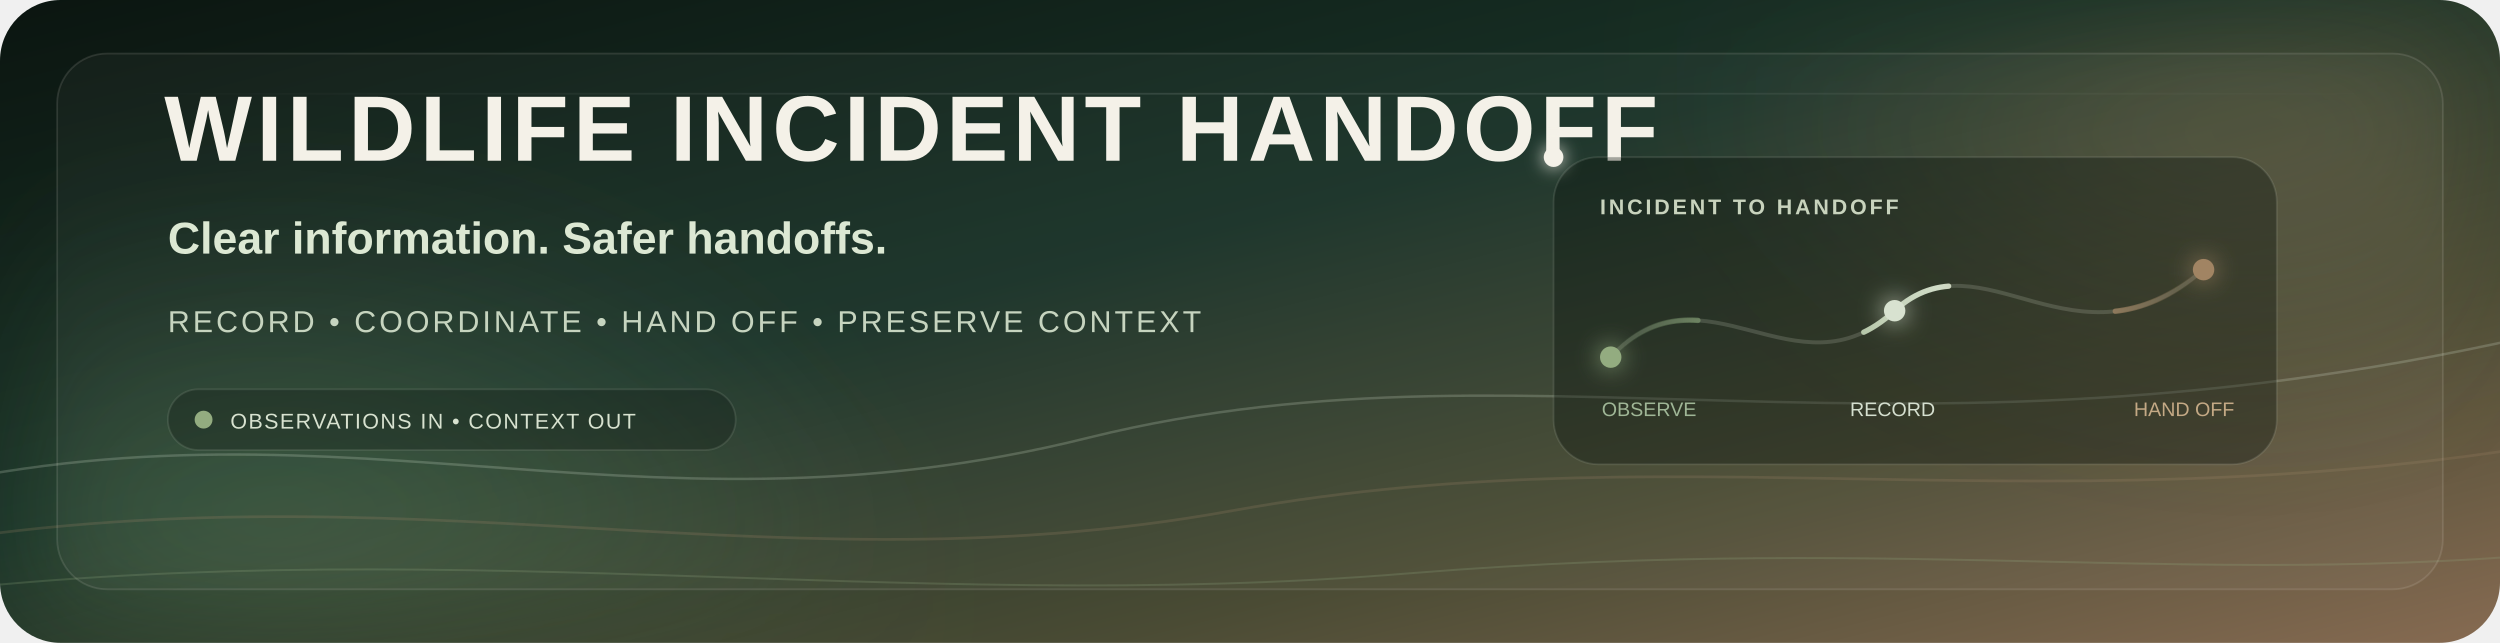
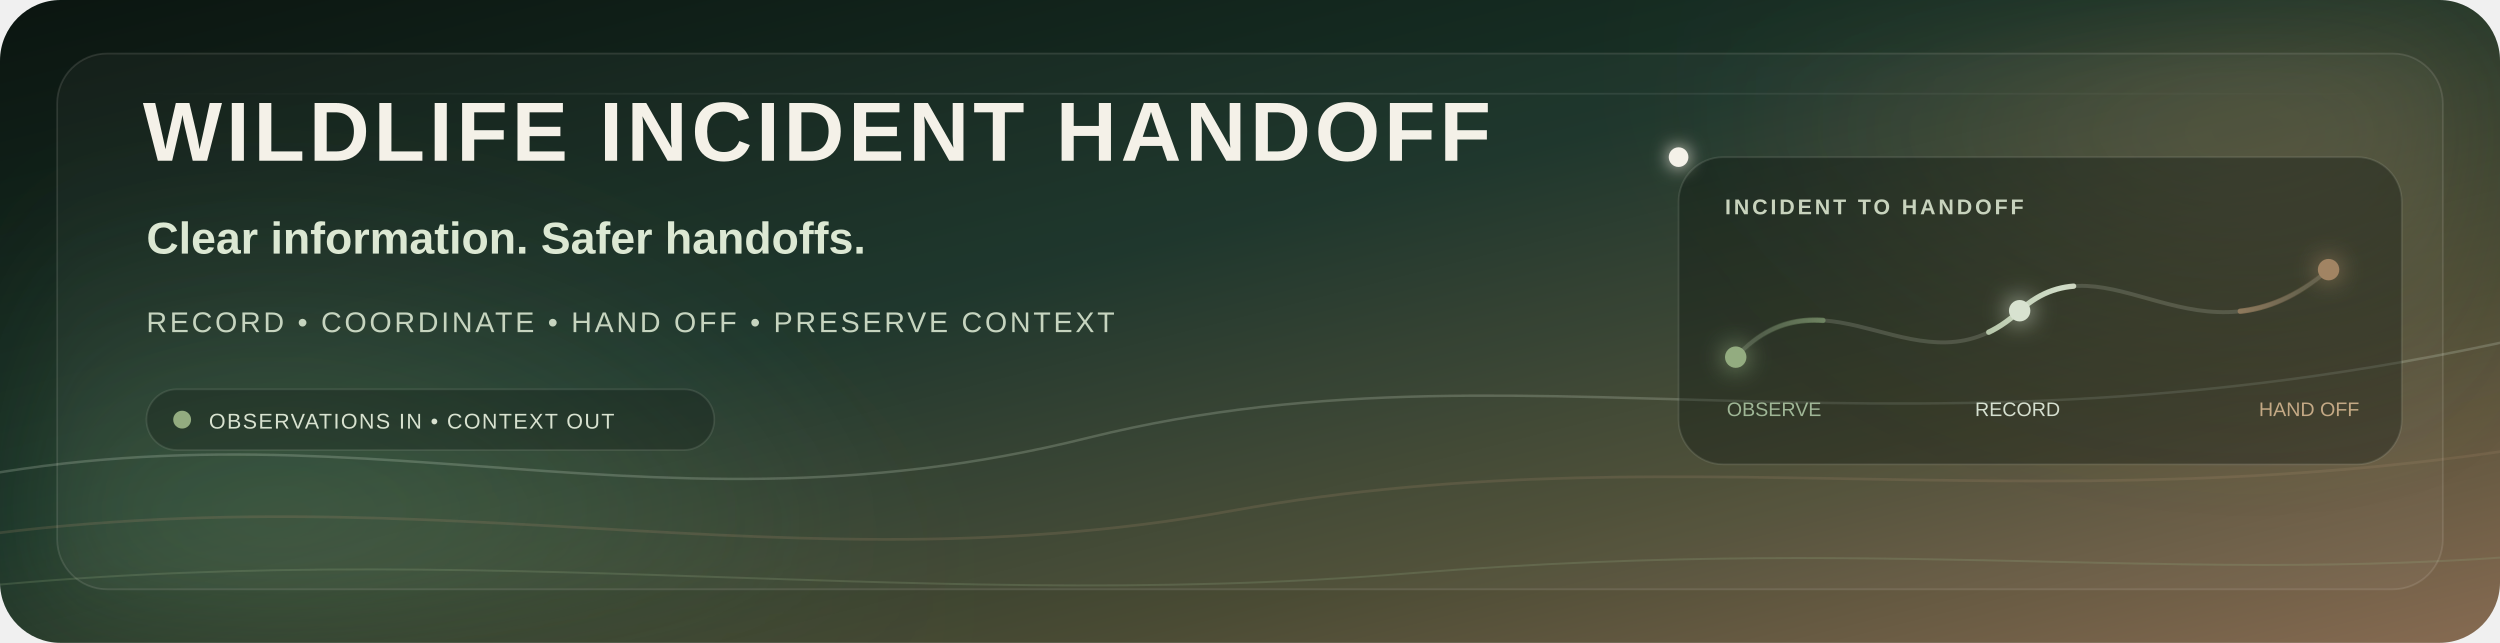
<svg xmlns="http://www.w3.org/2000/svg" width="1400" height="360" viewBox="0 0 1400 360" role="img" aria-labelledby="title desc">
  <defs>
    <linearGradient id="bg" x1="0" y1="0" x2="1" y2="1">
      <stop offset="0%" stop-color="#0b1510" />
      <stop offset="42%" stop-color="#183126" />
      <stop offset="72%" stop-color="#4a4b34" />
      <stop offset="100%" stop-color="#876b52" />
    </linearGradient>
    <linearGradient id="route" x1="0" y1="0" x2="1" y2="0">
      <stop offset="0%" stop-color="#7fa56f" stop-opacity="0" />
      <stop offset="25%" stop-color="#93ac80" stop-opacity=".95" />
      <stop offset="55%" stop-color="#dce8d3" stop-opacity=".92" />
      <stop offset="82%" stop-color="#a18463" stop-opacity=".9" />
      <stop offset="100%" stop-color="#a18463" stop-opacity="0" />
    </linearGradient>
    <linearGradient id="glassLine" x1="0" y1="0" x2="1" y2="0">
      <stop offset="0%" stop-color="#ffffff" stop-opacity="0" />
      <stop offset="50%" stop-color="#ffffff" stop-opacity=".26" />
      <stop offset="100%" stop-color="#ffffff" stop-opacity="0" />
    </linearGradient>
    <radialGradient id="greenGlow">
      <stop offset="0%" stop-color="#83a873" stop-opacity=".34" />
      <stop offset="100%" stop-color="#83a873" stop-opacity="0" />
    </radialGradient>
    <radialGradient id="warmGlow">
      <stop offset="0%" stop-color="#b68f66" stop-opacity=".3" />
      <stop offset="100%" stop-color="#b68f66" stop-opacity="0" />
    </radialGradient>
    <filter id="blur" x="-50%" y="-50%" width="200%" height="200%">
      <feGaussianBlur stdDeviation="46" />
    </filter>
    <filter id="softGlow" x="-60%" y="-60%" width="220%" height="220%">
      <feGaussianBlur stdDeviation="7" result="b" />
      <feMerge>
        <feMergeNode in="b" />
        <feMergeNode in="SourceGraphic" />
      </feMerge>
    </filter>
    <filter id="packetGlow" x="-100%" y="-100%" width="300%" height="300%">
      <feGaussianBlur stdDeviation="5" result="b" />
      <feMerge>
        <feMergeNode in="b" />
        <feMergeNode in="SourceGraphic" />
      </feMerge>
    </filter>
    <clipPath id="clip">
      <rect width="1400" height="360" rx="34" />
    </clipPath>
    <path id="handoffPath" d="M32 112 C84 56 136 137 191 86 C240 41 292 125 364 63" />
  </defs>
  <g clip-path="url(#clip)">
    <rect width="1400" height="360" fill="url(#bg)" />
    <ellipse cx="155" cy="330" rx="360" ry="230" fill="url(#greenGlow)" filter="url(#blur)">
      <animate attributeName="cx" values="110;270;110" dur="14s" repeatCount="indefinite" />
      <animate attributeName="cy" values="325;275;325" dur="11s" repeatCount="indefinite" />
    </ellipse>
    <ellipse cx="1260" cy="40" rx="330" ry="210" fill="url(#warmGlow)" filter="url(#blur)">
      <animate attributeName="cx" values="1290;1130;1290" dur="16s" repeatCount="indefinite" />
      <animate attributeName="cy" values="15;82;15" dur="12s" repeatCount="indefinite" />
    </ellipse>
    <g opacity=".22" fill="none">
      <path d="M-80 282 C180 210 350 310 610 245 C870 181 1085 281 1490 170" stroke="#d8e2d0" stroke-width="1.4">
        <animateTransform attributeName="transform" type="translate" values="-18 0;34 -6;-18 0" dur="15s" repeatCount="indefinite" />
      </path>
      <path d="M-100 315 C205 250 420 335 690 286 C955 238 1175 305 1500 235" stroke="#a18463" stroke-width="1.5">
        <animateTransform attributeName="transform" type="translate" values="24 0;-32 7;24 0" dur="18s" repeatCount="indefinite" />
      </path>
      <path d="M-70 335 C240 295 500 345 790 321 C1075 298 1240 332 1470 306" stroke="#93ac80" stroke-width="1.1">
        <animateTransform attributeName="transform" type="translate" values="-15 0;22 -3;-15 0" dur="21s" repeatCount="indefinite" />
      </path>
    </g>
    <rect x="32" y="30" width="1336" height="300" rx="28" fill="#ffffff" fill-opacity=".035" stroke="#e8e3d8" stroke-opacity=".13" />
    <rect x="60" y="52" width="1280" height="1" fill="url(#glassLine)" opacity=".45">
      <animate attributeName="opacity" values=".18;.5;.18" dur="6s" repeatCount="indefinite" />
    </rect>
-     <g transform="translate(92 90)">
-       <text x="0" y="0" fill="#f4f1e8" font-family="Segoe UI, Arial, sans-serif" font-size="52" font-weight="750" letter-spacing="2.6">WILDLIFE INCIDENT HANDOFF</text>
+     <g transform="translate(80 90)">
+       <text x="0" y="0" fill="#f4f1e8" font-family="Segoe UI, Arial, sans-serif" font-size="47" font-weight="750" letter-spacing="2.3">WILDLIFE INCIDENT HANDOFF</text>
      <text x="2" y="52" fill="#dce8d3" font-family="Segoe UI, Arial, sans-serif" font-size="25" font-weight="600">Clear information. Safer handoffs.</text>
-       <text x="2" y="96" fill="#c6d4bf" font-family="Segoe UI, Arial, sans-serif" font-size="17" letter-spacing="1.7">RECORD  •  COORDINATE  •  HAND OFF  •  PRESERVE CONTEXT</text>
+       <text x="2" y="96" fill="#c6d4bf" font-family="Segoe UI, Arial, sans-serif" font-size="16" letter-spacing="1.55">RECORD  •  COORDINATE  •  HAND OFF  •  PRESERVE CONTEXT</text>
      <g transform="translate(2 128)">
        <rect width="318" height="34" rx="17" fill="#0b1510" fill-opacity=".28" stroke="#d8e2d0" stroke-opacity=".12" />
        <circle cx="20" cy="17" r="5" fill="#93ac80">
          <animate attributeName="opacity" values=".45;1;.45" dur="2.8s" repeatCount="indefinite" />
        </circle>
        <text x="35" y="22" fill="#d8e2d0" font-family="Segoe UI, Arial, sans-serif" font-size="12" letter-spacing=".8">OBSERVATIONS IN • CONTEXT OUT</text>
      </g>
    </g>
-     <g transform="translate(870 88)">
+     <g transform="translate(940 88)">
      <rect width="405" height="172" rx="25" fill="#07100b" fill-opacity=".34" stroke="#d8e2d0" stroke-opacity=".13" />
      <text x="26" y="32" fill="#c8d3bd" font-family="Segoe UI, Arial, sans-serif" font-size="12" font-weight="700" letter-spacing="1.6">INCIDENT TO HANDOFF</text>
      <use href="#handoffPath" fill="none" stroke="#d8e2d0" stroke-opacity=".18" stroke-width="2.2" />
      <use href="#handoffPath" fill="none" stroke="url(#route)" stroke-width="3" stroke-linecap="round" stroke-dasharray="55 95">
        <animate attributeName="stroke-dashoffset" values="0;-300" dur="5.4s" repeatCount="indefinite" />
      </use>
      <circle r="5.5" fill="#f4f1e8" filter="url(#packetGlow)">
        <animateMotion dur="4.6s" repeatCount="indefinite" rotate="auto">
          <mpath href="#handoffPath" />
        </animateMotion>
        <animate attributeName="opacity" values="0;1;1;0" keyTimes="0;.08;.9;1" dur="4.6s" repeatCount="indefinite" />
      </circle>
      <g filter="url(#softGlow)">
        <circle cx="32" cy="112" r="6" fill="#93ac80">
          <animate attributeName="r" values="5;8;5" dur="3.2s" repeatCount="indefinite" />
        </circle>
        <circle cx="191" cy="86" r="6" fill="#d8e2d0">
          <animate attributeName="opacity" values=".55;1;.55" dur="2.5s" repeatCount="indefinite" />
        </circle>
        <circle cx="364" cy="63" r="6" fill="#a18463">
          <animate attributeName="r" values="5;8.5;5" dur="3.6s" repeatCount="indefinite" />
        </circle>
      </g>
      <text x="27" y="145" fill="#9fb696" font-family="Segoe UI, Arial, sans-serif" font-size="11">OBSERVE</text>
      <text x="166" y="145" fill="#d5dfcf" font-family="Segoe UI, Arial, sans-serif" font-size="11">RECORD</text>
      <text x="325" y="145" fill="#c4a985" font-family="Segoe UI, Arial, sans-serif" font-size="11">HAND OFF</text>
    </g>
    <rect x="-430" y="-120" width="260" height="520" fill="url(#route)" opacity=".08" transform="rotate(17 0 0)">
      <animate attributeName="x" values="-430;1580" dur="10.8s" repeatCount="indefinite" />
    </rect>
  </g>
</svg>
